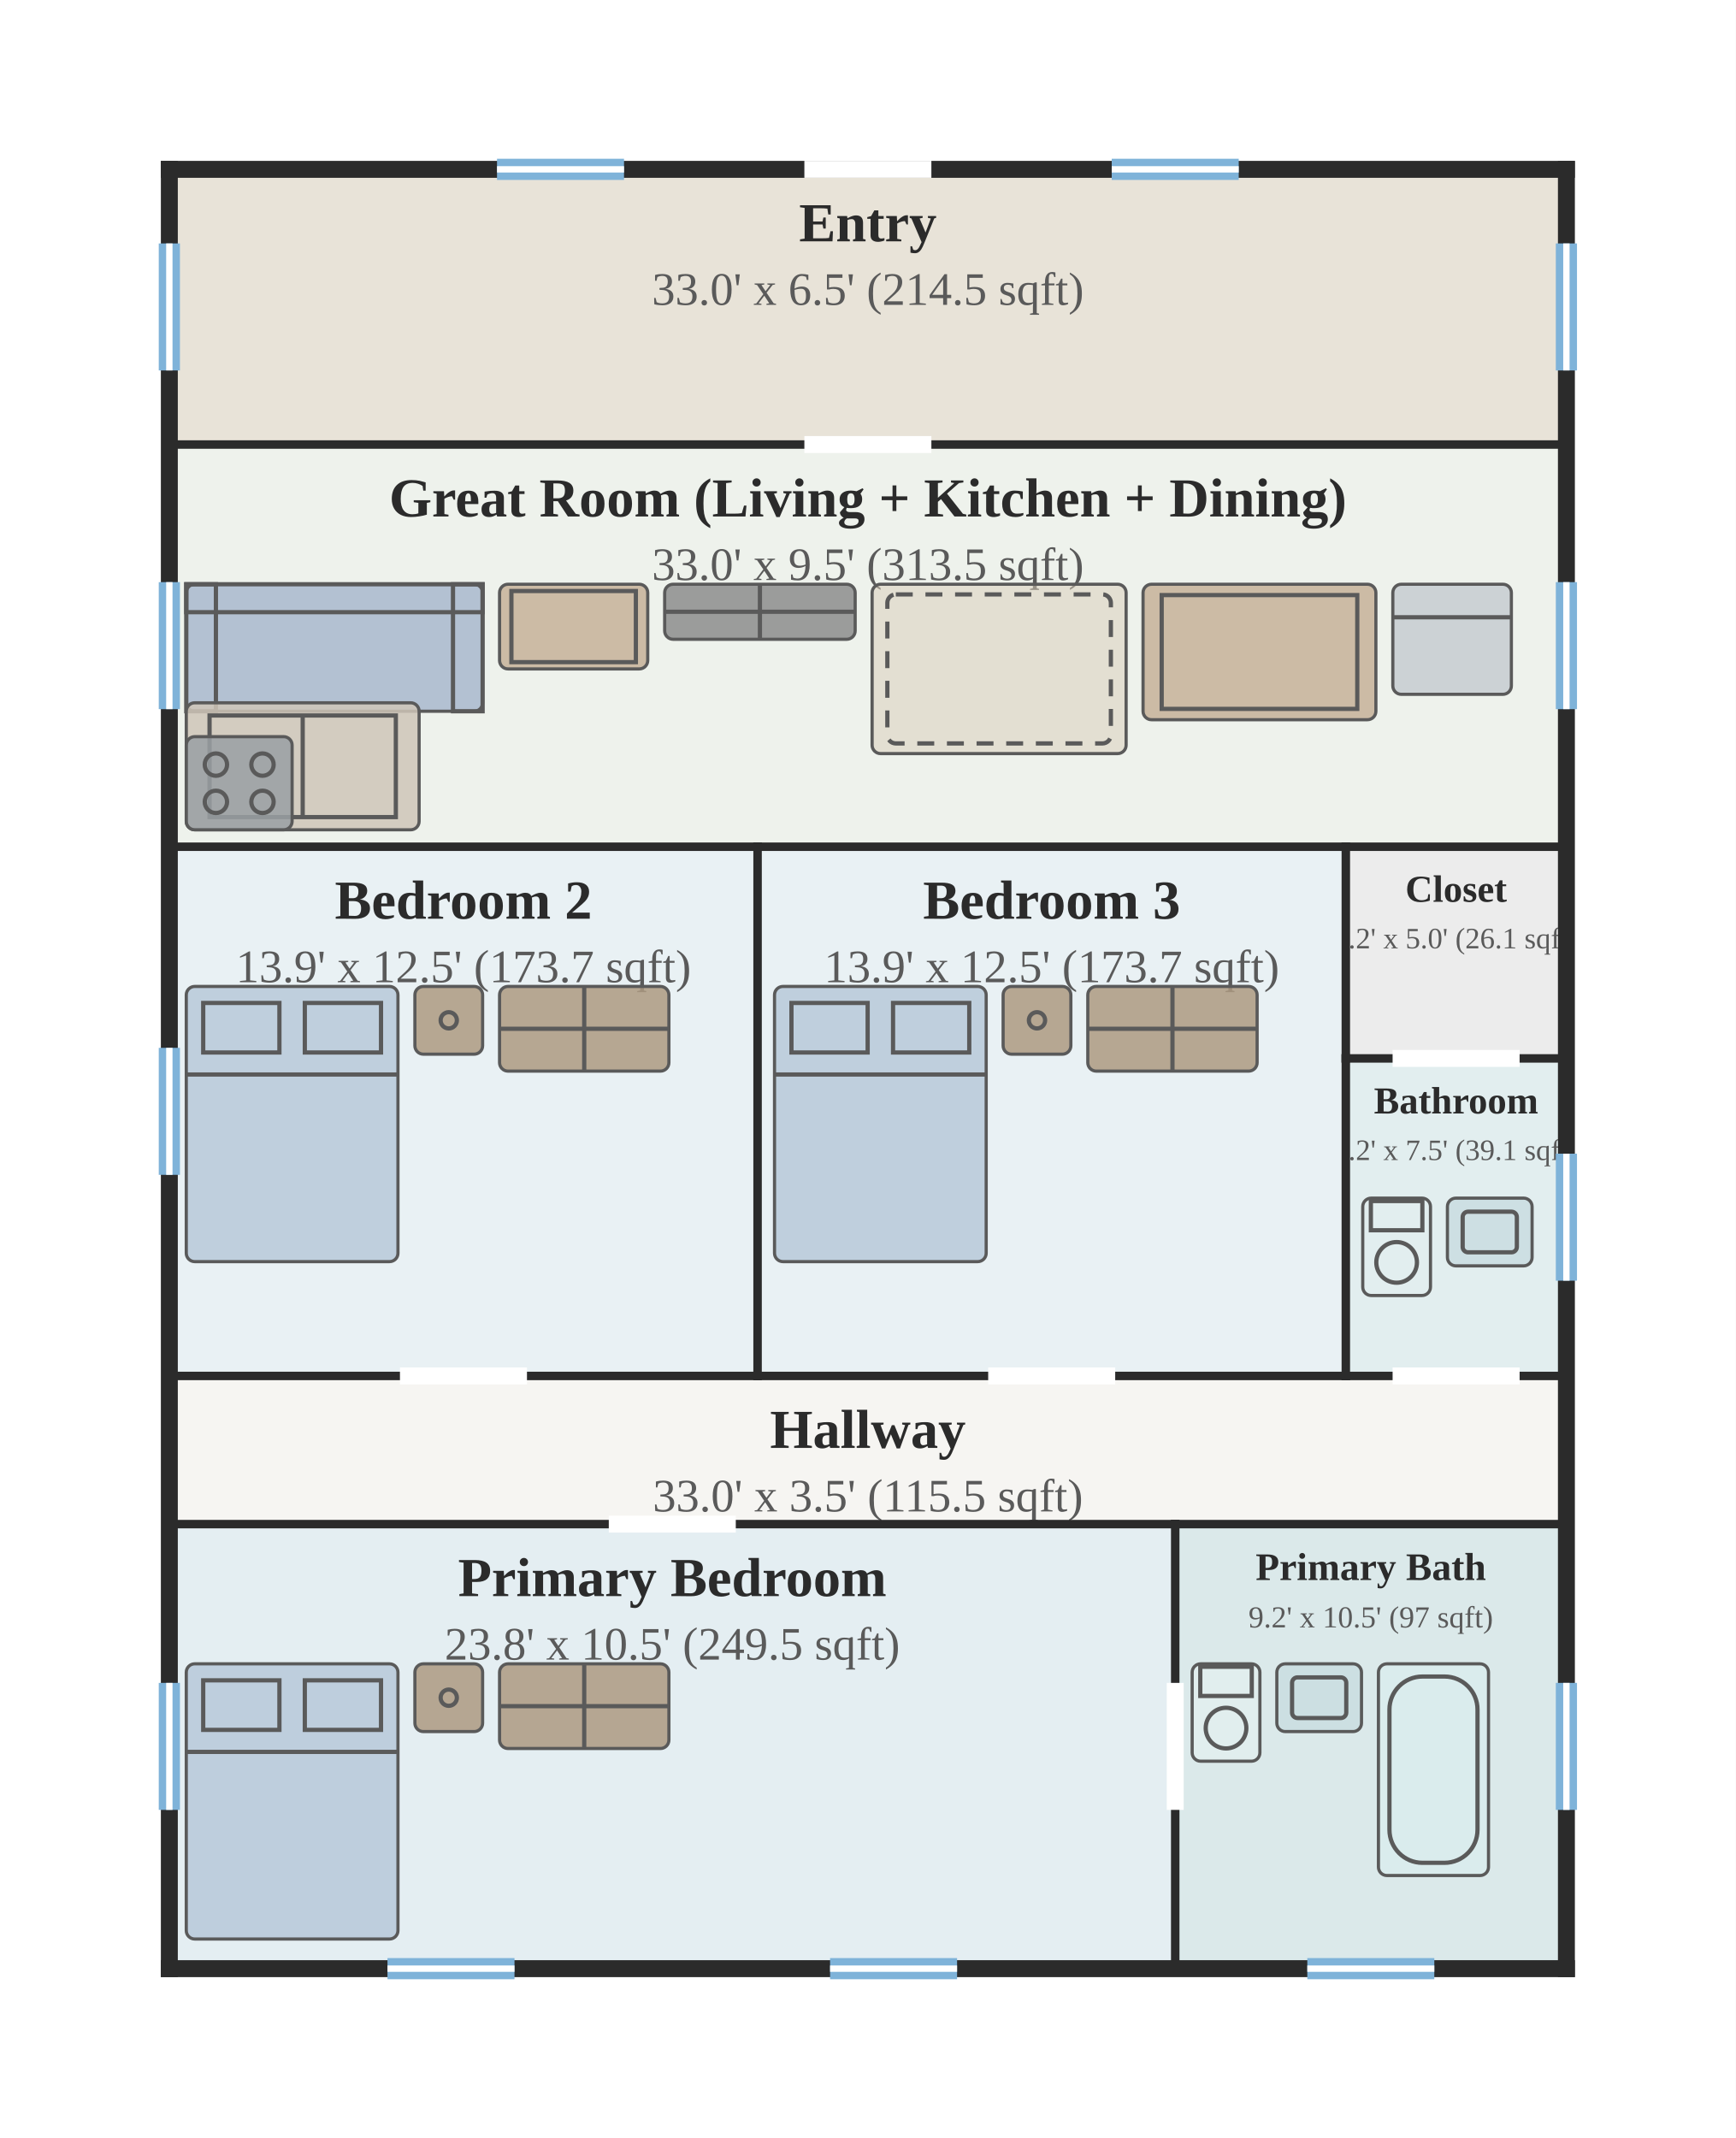
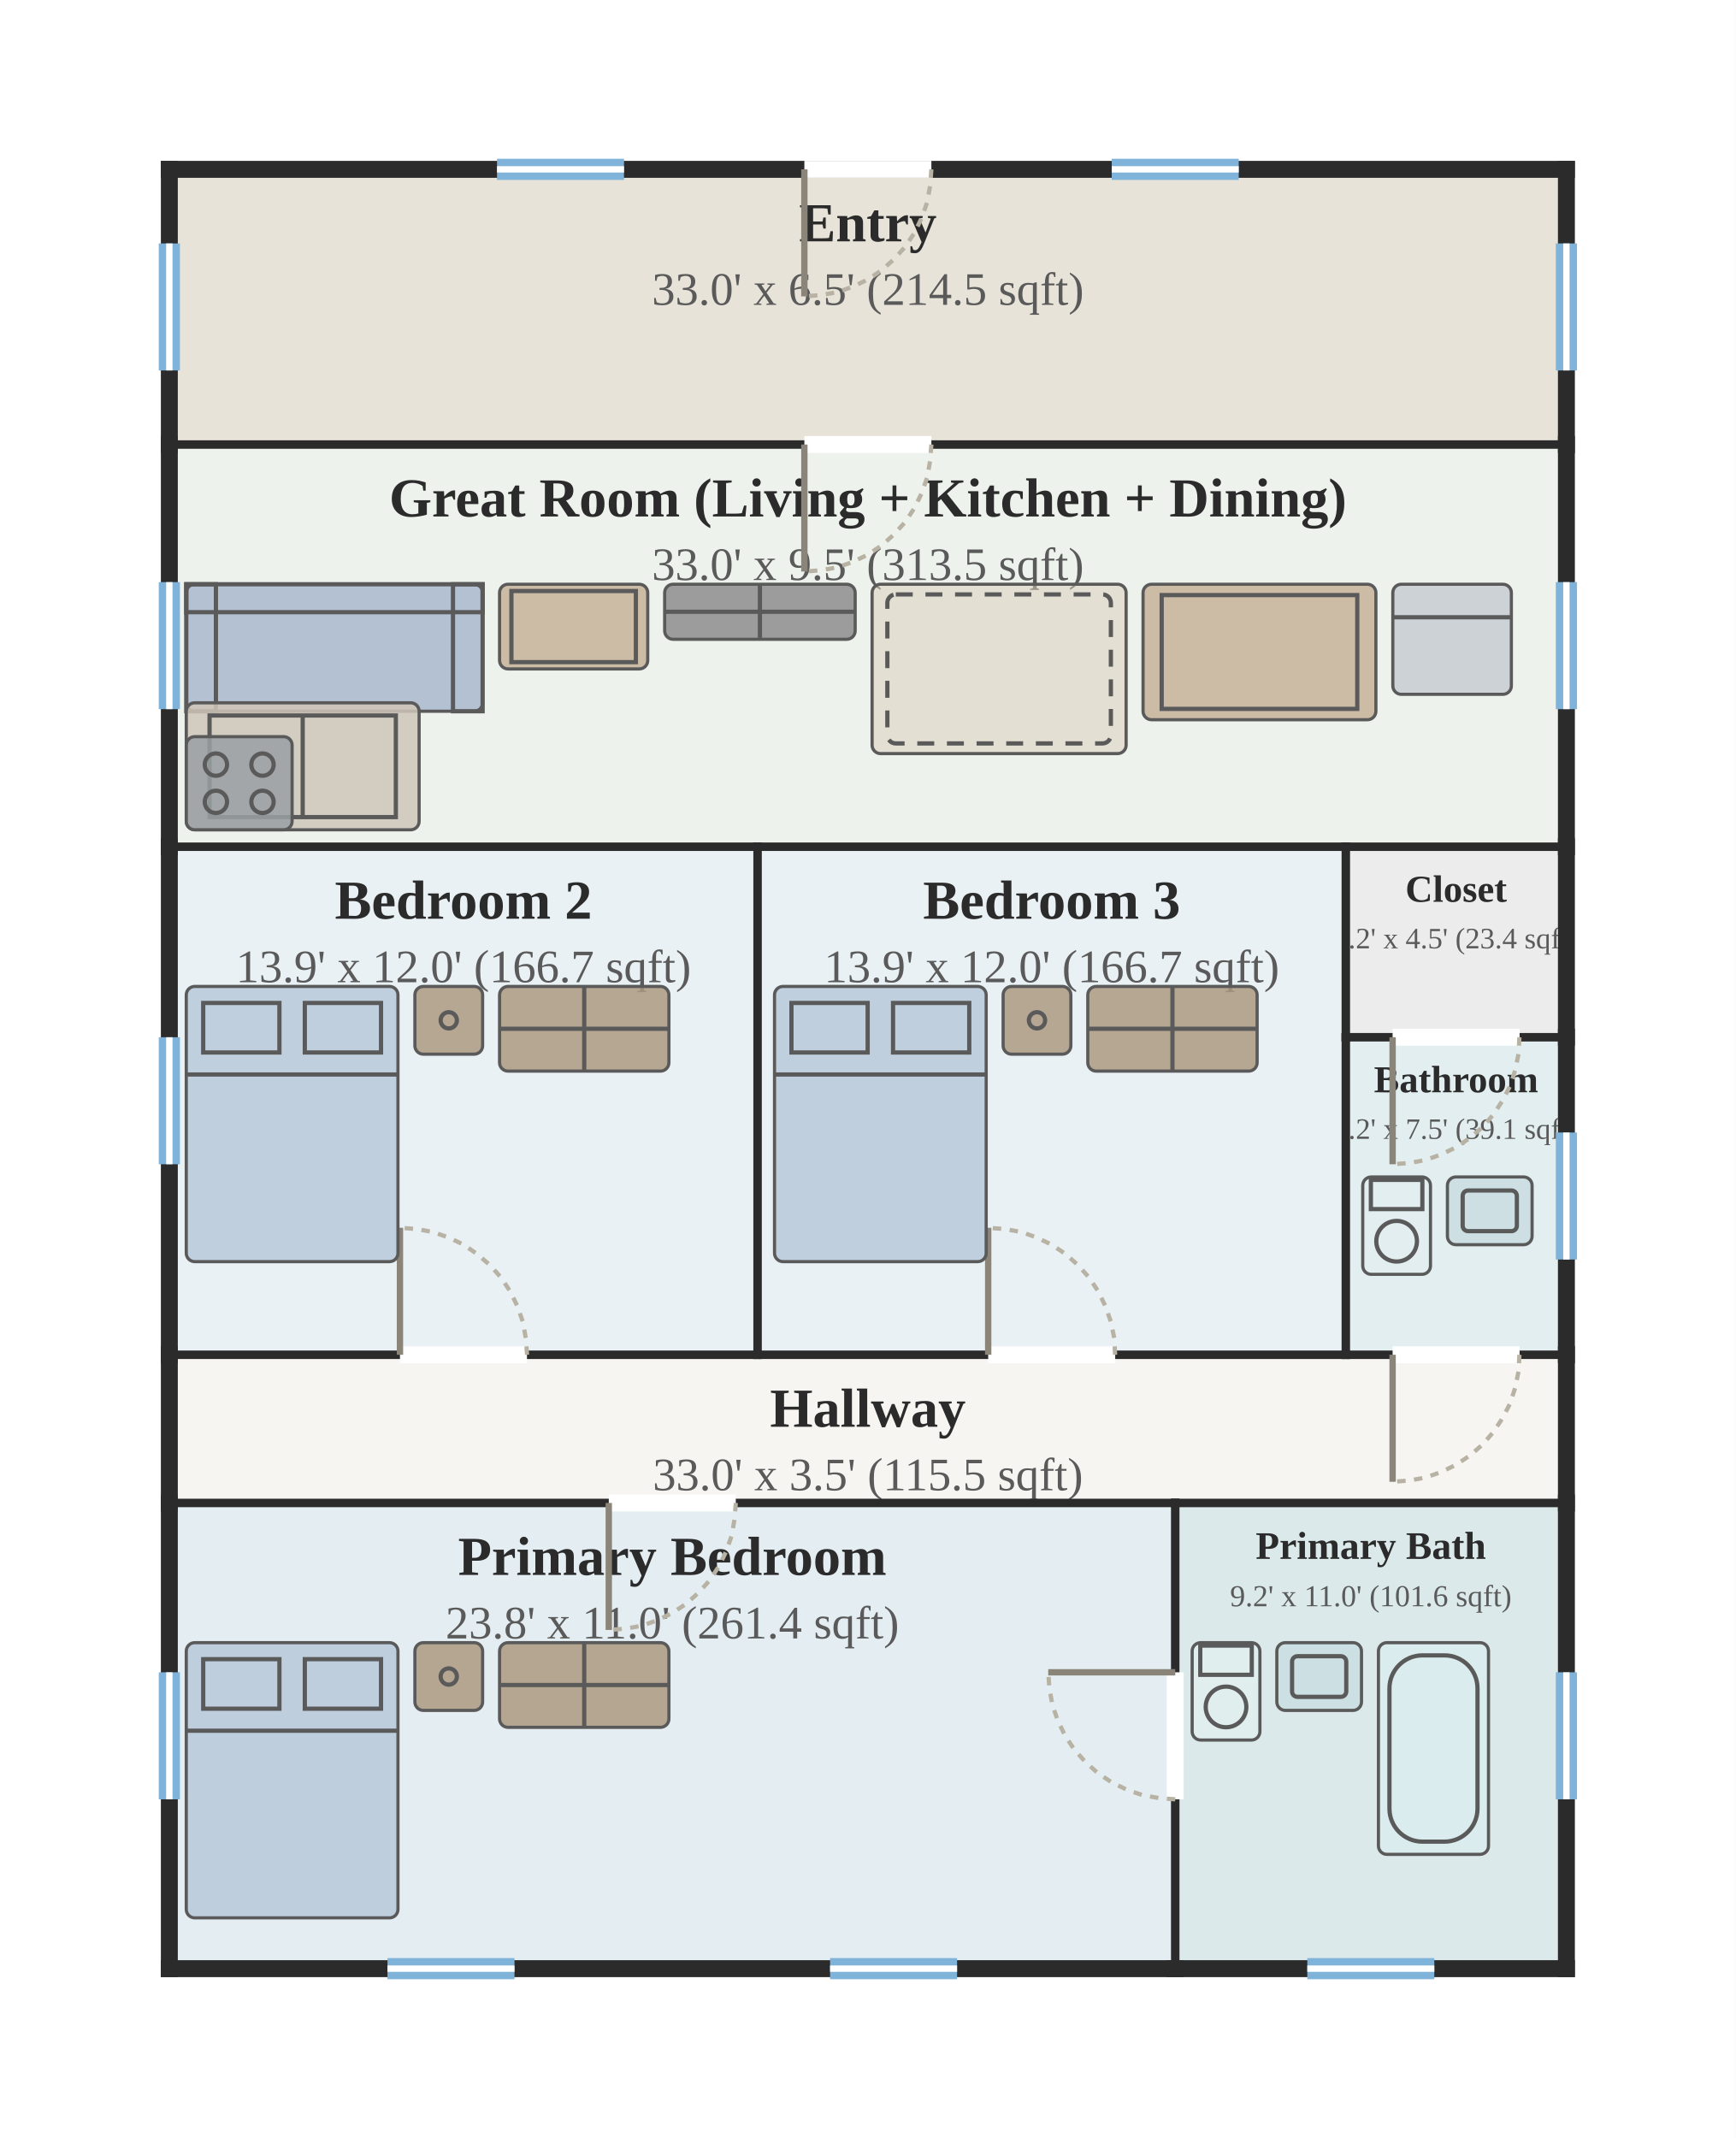
<svg xmlns="http://www.w3.org/2000/svg" viewBox="0 0 410 505" width="410" height="505">
  <rect width="410" height="505" fill="#ffffff" />
  <g transform="translate(40, 40)">
    <rect x="0" y="0" width="330" height="65" fill="#e8e3d8" stroke="#c9c9c9" stroke-width="1" />
    <clipPath id="clip_entry">
      <rect x="0" y="0" width="330" height="65" />
    </clipPath>
    <g clip-path="url(#clip_entry)">
      <text x="165" y="17" text-anchor="middle" font-size="13" font-weight="600" fill="#2b2b2b">Entry</text>
      <text x="165" y="32" text-anchor="middle" font-size="11" fill="#5a5a5a">33.0' x 6.5' (214.5 sqft)</text>
    </g>
    <rect x="0" y="65" width="330" height="95" fill="#eef2ec" stroke="#c9c9c9" stroke-width="1" />
    <clipPath id="clip_great_room">
      <rect x="0" y="65" width="330" height="95" />
    </clipPath>
    <g clip-path="url(#clip_great_room)">
      <text x="165" y="82" text-anchor="middle" font-size="13" font-weight="600" fill="#2b2b2b">Great Room (Living + Kitchen + Dining)</text>
      <text x="165" y="97" text-anchor="middle" font-size="11" fill="#5a5a5a">33.0' x 9.5' (313.5 sqft)</text>
    </g>
-     <rect x="0" y="320" width="237.6" height="105" fill="#e4eef2" stroke="#c9c9c9" stroke-width="1" />
+     <rect x="0" y="315" width="237.6" height="110" fill="#e4eef2" stroke="#c9c9c9" stroke-width="1" />
    <clipPath id="clip_bedroom_1">
-       <rect x="0" y="320" width="237.6" height="105" />
+       <rect x="0" y="315" width="237.6" height="110" />
    </clipPath>
    <g clip-path="url(#clip_bedroom_1)">
-       <text x="118.8" y="337" text-anchor="middle" font-size="13" font-weight="600" fill="#2b2b2b">Primary Bedroom</text>
-       <text x="118.8" y="352" text-anchor="middle" font-size="11" fill="#5a5a5a">23.8' x 10.5' (249.5 sqft)</text>
-     </g>
-     <rect x="0" y="160" width="138.947" height="125" fill="#e9f1f4" stroke="#c9c9c9" stroke-width="1" />
+       <text x="118.8" y="332" text-anchor="middle" font-size="13" font-weight="600" fill="#2b2b2b">Primary Bedroom</text>
+       <text x="118.8" y="347" text-anchor="middle" font-size="11" fill="#5a5a5a">23.8' x 11.0' (261.4 sqft)</text>
+     </g>
+     <rect x="0" y="160" width="138.947" height="120" fill="#e9f1f4" stroke="#c9c9c9" stroke-width="1" />
    <clipPath id="clip_bedroom_2">
-       <rect x="0" y="160" width="138.947" height="125" />
+       <rect x="0" y="160" width="138.947" height="120" />
    </clipPath>
    <g clip-path="url(#clip_bedroom_2)">
      <text x="69.474" y="177" text-anchor="middle" font-size="13" font-weight="600" fill="#2b2b2b">Bedroom 2</text>
-       <text x="69.474" y="192" text-anchor="middle" font-size="11" fill="#5a5a5a">13.9' x 12.5' (173.7 sqft)</text>
-     </g>
-     <rect x="138.947" y="160" width="138.947" height="125" fill="#e9f1f4" stroke="#c9c9c9" stroke-width="1" />
+       <text x="69.474" y="192" text-anchor="middle" font-size="11" fill="#5a5a5a">13.9' x 12.0' (166.7 sqft)</text>
+     </g>
+     <rect x="138.947" y="160" width="138.947" height="120" fill="#e9f1f4" stroke="#c9c9c9" stroke-width="1" />
    <clipPath id="clip_bedroom_3">
-       <rect x="138.947" y="160" width="138.947" height="125" />
+       <rect x="138.947" y="160" width="138.947" height="120" />
    </clipPath>
    <g clip-path="url(#clip_bedroom_3)">
      <text x="208.421" y="177" text-anchor="middle" font-size="13" font-weight="600" fill="#2b2b2b">Bedroom 3</text>
-       <text x="208.421" y="192" text-anchor="middle" font-size="11" fill="#5a5a5a">13.9' x 12.5' (173.7 sqft)</text>
-     </g>
-     <rect x="237.6" y="320" width="92.4" height="105" fill="#dbe9ea" stroke="#c9c9c9" stroke-width="1" />
+       <text x="208.421" y="192" text-anchor="middle" font-size="11" fill="#5a5a5a">13.9' x 12.0' (166.7 sqft)</text>
+     </g>
+     <rect x="237.6" y="315" width="92.4" height="110" fill="#dbe9ea" stroke="#c9c9c9" stroke-width="1" />
    <clipPath id="clip_bath_primary">
-       <rect x="237.6" y="320" width="92.4" height="105" />
+       <rect x="237.6" y="315" width="92.4" height="110" />
    </clipPath>
    <g clip-path="url(#clip_bath_primary)">
-       <text x="283.8" y="333.2" text-anchor="middle" font-size="9.2" font-weight="600" fill="#2b2b2b">Primary Bath</text>
-       <text x="283.8" y="344.4" text-anchor="middle" font-size="7.2" fill="#5a5a5a">9.2' x 10.5' (97 sqft)</text>
-     </g>
-     <rect x="277.895" y="210" width="52.105" height="75" fill="#e2eeef" stroke="#c9c9c9" stroke-width="1" />
+       <text x="283.8" y="328.2" text-anchor="middle" font-size="9.2" font-weight="600" fill="#2b2b2b">Primary Bath</text>
+       <text x="283.8" y="339.4" text-anchor="middle" font-size="7.2" fill="#5a5a5a">9.2' x 11.0' (101.6 sqft)</text>
+     </g>
+     <rect x="277.895" y="205" width="52.105" height="75" fill="#e2eeef" stroke="#c9c9c9" stroke-width="1" />
    <clipPath id="clip_bath_shared_1">
-       <rect x="277.895" y="210" width="52.105" height="75" />
+       <rect x="277.895" y="205" width="52.105" height="75" />
    </clipPath>
    <g clip-path="url(#clip_bath_shared_1)">
-       <text x="303.947" y="223" text-anchor="middle" font-size="9" font-weight="600" fill="#2b2b2b">Bathroom</text>
-       <text x="303.947" y="234" text-anchor="middle" font-size="7" fill="#5a5a5a">5.2' x 7.5' (39.1 sqft)</text>
-     </g>
-     <rect x="277.895" y="160" width="52.105" height="50" fill="#ececec" stroke="#c9c9c9" stroke-width="1" />
+       <text x="303.947" y="218" text-anchor="middle" font-size="9" font-weight="600" fill="#2b2b2b">Bathroom</text>
+       <text x="303.947" y="229" text-anchor="middle" font-size="7" fill="#5a5a5a">5.2' x 7.5' (39.1 sqft)</text>
+     </g>
+     <rect x="277.895" y="160" width="52.105" height="45" fill="#ececec" stroke="#c9c9c9" stroke-width="1" />
    <clipPath id="clip_bath_shared_1_closet">
-       <rect x="277.895" y="160" width="52.105" height="50" />
+       <rect x="277.895" y="160" width="52.105" height="45" />
    </clipPath>
    <g clip-path="url(#clip_bath_shared_1_closet)">
      <text x="303.947" y="173" text-anchor="middle" font-size="9" font-weight="600" fill="#2b2b2b">Closet</text>
-       <text x="303.947" y="184" text-anchor="middle" font-size="7" fill="#5a5a5a">5.2' x 5.0' (26.1 sqft)</text>
-     </g>
-     <rect x="0" y="285" width="330" height="35" fill="#f6f5f2" stroke="#c9c9c9" stroke-width="1" />
+       <text x="303.947" y="184" text-anchor="middle" font-size="7" fill="#5a5a5a">5.2' x 4.5' (23.4 sqft)</text>
+     </g>
+     <rect x="0" y="280" width="330" height="35" fill="#f6f5f2" stroke="#c9c9c9" stroke-width="1" />
    <clipPath id="clip_hallway">
-       <rect x="0" y="285" width="330" height="35" />
+       <rect x="0" y="280" width="330" height="35" />
    </clipPath>
    <g clip-path="url(#clip_hallway)">
-       <text x="165" y="302" text-anchor="middle" font-size="13" font-weight="600" fill="#2b2b2b">Hallway</text>
-       <text x="165" y="317" text-anchor="middle" font-size="11" fill="#5a5a5a">33.0' x 3.5' (115.5 sqft)</text>
-     </g>
+       <text x="165" y="297" text-anchor="middle" font-size="13" font-weight="600" fill="#2b2b2b">Hallway</text>
+       <text x="165" y="312" text-anchor="middle" font-size="11" fill="#5a5a5a">33.0' x 3.5' (115.5 sqft)</text>
+     </g>
+     <line x1="330" y1="0" x2="330" y2="65" stroke="#2b2b2b" stroke-width="4" stroke-linecap="square" />
+     <line x1="0" y1="0" x2="0" y2="65" stroke="#2b2b2b" stroke-width="4" stroke-linecap="square" />
    <line x1="0" y1="0" x2="330" y2="0" stroke="#2b2b2b" stroke-width="4" stroke-linecap="square" />
-     <line x1="0" y1="425" x2="330" y2="425" stroke="#2b2b2b" stroke-width="4" stroke-linecap="square" />
-     <line x1="0" y1="0" x2="0" y2="425" stroke="#2b2b2b" stroke-width="4" stroke-linecap="square" />
-     <line x1="330" y1="0" x2="330" y2="425" stroke="#2b2b2b" stroke-width="4" stroke-linecap="square" />
+     <line x1="330" y1="65" x2="330" y2="160" stroke="#2b2b2b" stroke-width="4" stroke-linecap="square" />
+     <line x1="0" y1="65" x2="0" y2="160" stroke="#2b2b2b" stroke-width="4" stroke-linecap="square" />
+     <line x1="0" y1="315" x2="0" y2="425" stroke="#2b2b2b" stroke-width="4" stroke-linecap="square" />
+     <line x1="0" y1="425" x2="237.6" y2="425" stroke="#2b2b2b" stroke-width="4" stroke-linecap="square" />
+     <line x1="0" y1="160" x2="0" y2="280" stroke="#2b2b2b" stroke-width="4" stroke-linecap="square" />
+     <line x1="330" y1="315" x2="330" y2="425" stroke="#2b2b2b" stroke-width="4" stroke-linecap="square" />
+     <line x1="237.6" y1="425" x2="330" y2="425" stroke="#2b2b2b" stroke-width="4" stroke-linecap="square" />
+     <line x1="330" y1="205" x2="330" y2="280" stroke="#2b2b2b" stroke-width="4" stroke-linecap="square" />
+     <line x1="330" y1="160" x2="330" y2="205" stroke="#2b2b2b" stroke-width="4" stroke-linecap="square" />
+     <line x1="330" y1="280" x2="330" y2="315" stroke="#2b2b2b" stroke-width="4" stroke-linecap="square" />
+     <line x1="0" y1="280" x2="0" y2="315" stroke="#2b2b2b" stroke-width="4" stroke-linecap="square" />
    <line x1="0" y1="65" x2="330" y2="65" stroke="#2b2b2b" stroke-width="2" stroke-linecap="square" />
    <line x1="0" y1="160" x2="138.947" y2="160" stroke="#2b2b2b" stroke-width="2" stroke-linecap="square" />
    <line x1="138.947" y1="160" x2="277.895" y2="160" stroke="#2b2b2b" stroke-width="2" stroke-linecap="square" />
    <line x1="277.895" y1="160" x2="330" y2="160" stroke="#2b2b2b" stroke-width="2" stroke-linecap="square" />
-     <line x1="237.6" y1="320" x2="237.6" y2="425" stroke="#2b2b2b" stroke-width="2" stroke-linecap="square" />
-     <line x1="0" y1="320" x2="237.6" y2="320" stroke="#2b2b2b" stroke-width="2" stroke-linecap="square" />
-     <line x1="138.947" y1="160" x2="138.947" y2="285" stroke="#2b2b2b" stroke-width="2" stroke-linecap="square" />
-     <line x1="0" y1="285" x2="138.947" y2="285" stroke="#2b2b2b" stroke-width="2" stroke-linecap="square" />
-     <line x1="277.895" y1="210" x2="277.895" y2="285" stroke="#2b2b2b" stroke-width="2" stroke-linecap="square" />
-     <line x1="277.895" y1="160" x2="277.895" y2="210" stroke="#2b2b2b" stroke-width="2" stroke-linecap="square" />
-     <line x1="138.947" y1="285" x2="277.895" y2="285" stroke="#2b2b2b" stroke-width="2" stroke-linecap="square" />
-     <line x1="237.6" y1="320" x2="330" y2="320" stroke="#2b2b2b" stroke-width="2" stroke-linecap="square" />
-     <line x1="277.895" y1="210" x2="330" y2="210" stroke="#2b2b2b" stroke-width="2" stroke-linecap="square" />
-     <line x1="277.895" y1="285" x2="330" y2="285" stroke="#2b2b2b" stroke-width="2" stroke-linecap="square" />
+     <line x1="237.6" y1="315" x2="237.6" y2="425" stroke="#2b2b2b" stroke-width="2" stroke-linecap="square" />
+     <line x1="0" y1="315" x2="237.6" y2="315" stroke="#2b2b2b" stroke-width="2" stroke-linecap="square" />
+     <line x1="138.947" y1="160" x2="138.947" y2="280" stroke="#2b2b2b" stroke-width="2" stroke-linecap="square" />
+     <line x1="0" y1="280" x2="138.947" y2="280" stroke="#2b2b2b" stroke-width="2" stroke-linecap="square" />
+     <line x1="277.895" y1="205" x2="277.895" y2="280" stroke="#2b2b2b" stroke-width="2" stroke-linecap="square" />
+     <line x1="277.895" y1="160" x2="277.895" y2="205" stroke="#2b2b2b" stroke-width="2" stroke-linecap="square" />
+     <line x1="138.947" y1="280" x2="277.895" y2="280" stroke="#2b2b2b" stroke-width="2" stroke-linecap="square" />
+     <line x1="237.6" y1="315" x2="330" y2="315" stroke="#2b2b2b" stroke-width="2" stroke-linecap="square" />
+     <line x1="277.895" y1="205" x2="330" y2="205" stroke="#2b2b2b" stroke-width="2" stroke-linecap="square" />
+     <line x1="277.895" y1="280" x2="330" y2="280" stroke="#2b2b2b" stroke-width="2" stroke-linecap="square" />
    <line x1="77.4" y1="0" x2="107.4" y2="0" stroke="#7fb3d9" stroke-width="5" />
    <line x1="77.4" y1="0" x2="107.4" y2="0" stroke="#ffffff" stroke-width="1.5" />
    <line x1="222.6" y1="0" x2="252.6" y2="0" stroke="#7fb3d9" stroke-width="5" />
    <line x1="222.6" y1="0" x2="252.6" y2="0" stroke="#ffffff" stroke-width="1.5" />
    <line x1="0" y1="17.5" x2="0" y2="47.5" stroke="#7fb3d9" stroke-width="5" />
    <line x1="0" y1="17.5" x2="0" y2="47.5" stroke="#ffffff" stroke-width="1.5" />
    <line x1="330" y1="17.5" x2="330" y2="47.5" stroke="#7fb3d9" stroke-width="5" />
    <line x1="330" y1="17.5" x2="330" y2="47.5" stroke="#ffffff" stroke-width="1.5" />
    <line x1="0" y1="97.5" x2="0" y2="127.5" stroke="#7fb3d9" stroke-width="5" />
    <line x1="0" y1="97.5" x2="0" y2="127.5" stroke="#ffffff" stroke-width="1.5" />
    <line x1="330" y1="97.5" x2="330" y2="127.5" stroke="#7fb3d9" stroke-width="5" />
    <line x1="330" y1="97.5" x2="330" y2="127.5" stroke="#ffffff" stroke-width="1.5" />
    <line x1="51.528" y1="425" x2="81.528" y2="425" stroke="#7fb3d9" stroke-width="5" />
    <line x1="51.528" y1="425" x2="81.528" y2="425" stroke="#ffffff" stroke-width="1.5" />
    <line x1="156.072" y1="425" x2="186.072" y2="425" stroke="#7fb3d9" stroke-width="5" />
    <line x1="156.072" y1="425" x2="186.072" y2="425" stroke="#ffffff" stroke-width="1.5" />
-     <line x1="0" y1="357.5" x2="0" y2="387.5" stroke="#7fb3d9" stroke-width="5" />
-     <line x1="0" y1="357.5" x2="0" y2="387.5" stroke="#ffffff" stroke-width="1.5" />
-     <line x1="0" y1="207.5" x2="0" y2="237.5" stroke="#7fb3d9" stroke-width="5" />
-     <line x1="0" y1="207.5" x2="0" y2="237.5" stroke="#ffffff" stroke-width="1.5" />
+     <line x1="0" y1="355" x2="0" y2="385" stroke="#7fb3d9" stroke-width="5" />
+     <line x1="0" y1="355" x2="0" y2="385" stroke="#ffffff" stroke-width="1.5" />
+     <line x1="0" y1="205" x2="0" y2="235" stroke="#7fb3d9" stroke-width="5" />
+     <line x1="0" y1="205" x2="0" y2="235" stroke="#ffffff" stroke-width="1.5" />
    <line x1="268.8" y1="425" x2="298.8" y2="425" stroke="#7fb3d9" stroke-width="5" />
    <line x1="268.8" y1="425" x2="298.8" y2="425" stroke="#ffffff" stroke-width="1.5" />
-     <line x1="330" y1="357.5" x2="330" y2="387.5" stroke="#7fb3d9" stroke-width="5" />
-     <line x1="330" y1="357.5" x2="330" y2="387.5" stroke="#ffffff" stroke-width="1.5" />
-     <line x1="330" y1="232.5" x2="330" y2="262.5" stroke="#7fb3d9" stroke-width="5" />
-     <line x1="330" y1="232.5" x2="330" y2="262.5" stroke="#ffffff" stroke-width="1.5" />
+     <line x1="330" y1="355" x2="330" y2="385" stroke="#7fb3d9" stroke-width="5" />
+     <line x1="330" y1="355" x2="330" y2="385" stroke="#ffffff" stroke-width="1.5" />
+     <line x1="330" y1="227.5" x2="330" y2="257.5" stroke="#7fb3d9" stroke-width="5" />
+     <line x1="330" y1="227.5" x2="330" y2="257.5" stroke="#ffffff" stroke-width="1.5" />
    <line x1="150" y1="65" x2="180" y2="65" stroke="#ffffff" stroke-width="4" />
-     <line x1="54.474" y1="285" x2="84.474" y2="285" stroke="#ffffff" stroke-width="4" />
-     <line x1="193.421" y1="285" x2="223.421" y2="285" stroke="#ffffff" stroke-width="4" />
-     <line x1="288.947" y1="285" x2="318.947" y2="285" stroke="#ffffff" stroke-width="4" />
-     <line x1="103.8" y1="320" x2="133.8" y2="320" stroke="#ffffff" stroke-width="4" />
-     <line x1="237.6" y1="357.5" x2="237.6" y2="387.5" stroke="#ffffff" stroke-width="4" />
-     <line x1="288.947" y1="210" x2="318.947" y2="210" stroke="#ffffff" stroke-width="4" />
+     <polyline points="180.0,65.0 179.7,68.9 179.0,72.8 177.7,76.5 176.0,80.0 173.8,83.3 171.2,86.2 168.3,88.8 165.0,91.0 161.5,92.7 157.8,94.0 153.9,94.7 150.0,95.0" fill="none" stroke="#b7b2a3" stroke-width="1" stroke-dasharray="2 2" />
+     <line x1="150" y1="65" x2="150" y2="95" stroke="#8a8578" stroke-width="1.5" />
+     <line x1="54.474" y1="280" x2="84.474" y2="280" stroke="#ffffff" stroke-width="4" />
+     <polyline points="84.5,280.0 84.2,276.1 83.5,272.2 82.2,268.5 80.5,265.0 78.3,261.7 75.7,258.8 72.7,256.2 69.5,254.0 66.0,252.3 62.2,251.0 58.4,250.3 54.5,250.0" fill="none" stroke="#b7b2a3" stroke-width="1" stroke-dasharray="2 2" />
+     <line x1="54.474" y1="280" x2="54.474" y2="250" stroke="#8a8578" stroke-width="1.5" />
+     <line x1="193.421" y1="280" x2="223.421" y2="280" stroke="#ffffff" stroke-width="4" />
+     <polyline points="223.4,280.0 223.2,276.1 222.4,272.2 221.1,268.5 219.4,265.0 217.2,261.7 214.6,258.8 211.7,256.2 208.4,254.0 204.9,252.3 201.2,251.0 197.3,250.3 193.4,250.0" fill="none" stroke="#b7b2a3" stroke-width="1" stroke-dasharray="2 2" />
+     <line x1="193.421" y1="280" x2="193.421" y2="250" stroke="#8a8578" stroke-width="1.5" />
+     <line x1="288.947" y1="280" x2="318.947" y2="280" stroke="#ffffff" stroke-width="4" />
+     <polyline points="318.9,280.0 318.7,283.9 317.9,287.8 316.7,291.5 314.9,295.0 312.7,298.3 310.2,301.2 307.2,303.8 303.9,306.0 300.4,307.7 296.7,309.0 292.9,309.7 288.9,310.0" fill="none" stroke="#b7b2a3" stroke-width="1" stroke-dasharray="2 2" />
+     <line x1="288.947" y1="280" x2="288.947" y2="310" stroke="#8a8578" stroke-width="1.5" />
+     <line x1="103.8" y1="315" x2="133.8" y2="315" stroke="#ffffff" stroke-width="4" />
+     <polyline points="133.8,315.0 133.5,318.9 132.8,322.8 131.5,326.5 129.8,330.0 127.6,333.3 125.0,336.2 122.1,338.8 118.8,341.0 115.3,342.7 111.6,344.0 107.7,344.7 103.8,345.0" fill="none" stroke="#b7b2a3" stroke-width="1" stroke-dasharray="2 2" />
+     <line x1="103.8" y1="315" x2="103.8" y2="345" stroke="#8a8578" stroke-width="1.5" />
+     <line x1="237.6" y1="355" x2="237.6" y2="385" stroke="#ffffff" stroke-width="4" />
+     <polyline points="237.6,385.0 233.7,384.7 229.8,384.0 226.1,382.7 222.6,381.0 219.3,378.8 216.4,376.2 213.8,373.3 211.6,370.0 209.9,366.5 208.6,362.8 207.9,358.9 207.6,355.0" fill="none" stroke="#b7b2a3" stroke-width="1" stroke-dasharray="2 2" />
+     <line x1="237.6" y1="355" x2="207.6" y2="355" stroke="#8a8578" stroke-width="1.5" />
+     <line x1="288.947" y1="205" x2="318.947" y2="205" stroke="#ffffff" stroke-width="4" />
+     <polyline points="318.9,205.0 318.7,208.9 317.9,212.8 316.7,216.5 314.9,220.0 312.7,223.3 310.2,226.2 307.2,228.8 303.9,231.0 300.4,232.7 296.7,234.0 292.9,234.7 288.9,235.0" fill="none" stroke="#b7b2a3" stroke-width="1" stroke-dasharray="2 2" />
+     <line x1="288.947" y1="205" x2="288.947" y2="235" stroke="#8a8578" stroke-width="1.5" />
    <line x1="150" y1="0" x2="180" y2="0" stroke="#ffffff" stroke-width="4" />
+     <polyline points="180.0,0.0 179.7,3.9 179.0,7.8 177.7,11.5 176.0,15.0 173.8,18.3 171.2,21.2 168.3,23.8 165.0,26.0 161.5,27.7 157.8,29.0 153.9,29.7 150.0,30.0" fill="none" stroke="#b7b2a3" stroke-width="1" stroke-dasharray="2 2" />
+     <line x1="150" y1="0" x2="150" y2="30" stroke="#8a8578" stroke-width="1.5" />
    <g transform="translate(4, 98) rotate(0, 35, 15)">
      <rect x="0" y="0" width="70" height="30" fill="#a9b9ce" fill-opacity="0.85" stroke="#5a5a5a" stroke-width="0.75" rx="2" />
      <rect x="0" y="0" width="70" height="6.6" fill="none" stroke="#5a5a5a" stroke-width="1" rx="0" />
      <rect x="0" y="0" width="7" height="30" fill="none" stroke="#5a5a5a" stroke-width="1" rx="0" />
      <rect x="63" y="0" width="7" height="30" fill="none" stroke="#5a5a5a" stroke-width="1" rx="0" />
    </g>
    <g transform="translate(78, 98) rotate(0, 17.5, 10)">
      <rect x="0" y="0" width="35" height="20" fill="#c7b299" fill-opacity="0.85" stroke="#5a5a5a" stroke-width="0.75" rx="2" />
      <rect x="2.8" y="1.6" width="29.4" height="16.8" fill="none" stroke="#5a5a5a" stroke-width="1" rx="0" />
    </g>
    <g transform="translate(117, 98) rotate(0, 22.5, 6.5)">
      <rect x="0" y="0" width="45" height="13" fill="#8d8d8d" fill-opacity="0.85" stroke="#5a5a5a" stroke-width="0.75" rx="2" />
      <line x1="22.5" y1="0" x2="22.5" y2="13" stroke="#5a5a5a" stroke-width="1" />
      <line x1="0" y1="6.5" x2="45" y2="6.5" stroke="#5a5a5a" stroke-width="1" />
    </g>
    <g transform="translate(166, 98) rotate(0, 30, 20)">
      <rect x="0" y="0" width="60" height="40" fill="#d8cdb8" fill-opacity="0.5" stroke="#5a5a5a" stroke-width="0.75" rx="2" />
      <rect x="3.6" y="2.4" width="52.8" height="35.2" fill="none" stroke="#5a5a5a" stroke-width="1" rx="2" stroke-dasharray="4 3" />
    </g>
    <g transform="translate(230, 98) rotate(0, 27.5, 16)">
      <rect x="0" y="0" width="55" height="32" fill="#c7b299" fill-opacity="0.85" stroke="#5a5a5a" stroke-width="0.75" rx="2" />
      <rect x="4.4" y="2.56" width="46.2" height="26.88" fill="none" stroke="#5a5a5a" stroke-width="1" rx="0" />
    </g>
    <g transform="translate(4, 126) rotate(0, 27.5, 15)">
      <rect x="0" y="0" width="55" height="30" fill="#cfc6b8" fill-opacity="0.85" stroke="#5a5a5a" stroke-width="0.75" rx="2" />
      <line x1="27.5" y1="3" x2="27.5" y2="27" stroke="#5a5a5a" stroke-width="1" />
      <rect x="5.5" y="3" width="44" height="24" fill="none" stroke="#5a5a5a" stroke-width="1" rx="0" />
    </g>
    <g transform="translate(289, 98) rotate(0, 14, 13)">
      <rect x="0" y="0" width="28" height="26" fill="#c7cdd1" fill-opacity="0.85" stroke="#5a5a5a" stroke-width="0.75" rx="2" />
      <line x1="0" y1="7.8" x2="28" y2="7.8" stroke="#5a5a5a" stroke-width="1" />
    </g>
    <g transform="translate(4, 134) rotate(0, 12.5, 11)">
      <rect x="0" y="0" width="25" height="22" fill="#9aa0a4" fill-opacity="0.85" stroke="#5a5a5a" stroke-width="0.75" rx="2" />
      <circle cx="7" cy="6.6" r="2.64" fill="none" stroke="#5a5a5a" stroke-width="1" />
      <circle cx="18" cy="6.6" r="2.64" fill="none" stroke="#5a5a5a" stroke-width="1" />
      <circle cx="7" cy="15.4" r="2.64" fill="none" stroke="#5a5a5a" stroke-width="1" />
      <circle cx="18" cy="15.4" r="2.64" fill="none" stroke="#5a5a5a" stroke-width="1" />
    </g>
-     <g transform="translate(4, 353) rotate(0, 25, 32.5)">
+     <g transform="translate(4, 348) rotate(0, 25, 32.5)">
      <rect x="0" y="0" width="50" height="65" fill="#b7c9d9" fill-opacity="0.85" stroke="#5a5a5a" stroke-width="0.75" rx="2" />
      <rect x="4" y="3.9" width="18" height="11.7" fill="none" stroke="#5a5a5a" stroke-width="1" rx="0" />
      <rect x="28" y="3.9" width="18" height="11.7" fill="none" stroke="#5a5a5a" stroke-width="1" rx="0" />
      <line x1="0" y1="20.8" x2="50" y2="20.8" stroke="#5a5a5a" stroke-width="1" />
    </g>
-     <g transform="translate(58, 353) rotate(0, 8, 8)">
+     <g transform="translate(58, 348) rotate(0, 8, 8)">
      <rect x="0" y="0" width="16" height="16" fill="#ad9a82" fill-opacity="0.85" stroke="#5a5a5a" stroke-width="0.75" rx="2" />
      <circle cx="8" cy="8" r="1.92" fill="none" stroke="#5a5a5a" stroke-width="1" />
    </g>
-     <g transform="translate(78, 353) rotate(0, 20, 10)">
+     <g transform="translate(78, 348) rotate(0, 20, 10)">
      <rect x="0" y="0" width="40" height="20" fill="#ad9a82" fill-opacity="0.85" stroke="#5a5a5a" stroke-width="0.75" rx="2" />
      <line x1="20" y1="0" x2="20" y2="20" stroke="#5a5a5a" stroke-width="1" />
      <line x1="0" y1="10" x2="40" y2="10" stroke="#5a5a5a" stroke-width="1" />
    </g>
    <g transform="translate(4, 193) rotate(0, 25, 32.5)">
      <rect x="0" y="0" width="50" height="65" fill="#b7c9d9" fill-opacity="0.85" stroke="#5a5a5a" stroke-width="0.75" rx="2" />
      <rect x="4" y="3.9" width="18" height="11.7" fill="none" stroke="#5a5a5a" stroke-width="1" rx="0" />
      <rect x="28" y="3.9" width="18" height="11.7" fill="none" stroke="#5a5a5a" stroke-width="1" rx="0" />
      <line x1="0" y1="20.8" x2="50" y2="20.8" stroke="#5a5a5a" stroke-width="1" />
    </g>
    <g transform="translate(58, 193) rotate(0, 8, 8)">
      <rect x="0" y="0" width="16" height="16" fill="#ad9a82" fill-opacity="0.85" stroke="#5a5a5a" stroke-width="0.75" rx="2" />
      <circle cx="8" cy="8" r="1.92" fill="none" stroke="#5a5a5a" stroke-width="1" />
    </g>
    <g transform="translate(78, 193) rotate(0, 20, 10)">
      <rect x="0" y="0" width="40" height="20" fill="#ad9a82" fill-opacity="0.85" stroke="#5a5a5a" stroke-width="0.75" rx="2" />
      <line x1="20" y1="0" x2="20" y2="20" stroke="#5a5a5a" stroke-width="1" />
      <line x1="0" y1="10" x2="40" y2="10" stroke="#5a5a5a" stroke-width="1" />
    </g>
    <g transform="translate(142.9474, 193) rotate(0, 25, 32.5)">
      <rect x="0" y="0" width="50" height="65" fill="#b7c9d9" fill-opacity="0.85" stroke="#5a5a5a" stroke-width="0.75" rx="2" />
      <rect x="4" y="3.9" width="18" height="11.7" fill="none" stroke="#5a5a5a" stroke-width="1" rx="0" />
      <rect x="28" y="3.9" width="18" height="11.7" fill="none" stroke="#5a5a5a" stroke-width="1" rx="0" />
      <line x1="0" y1="20.8" x2="50" y2="20.8" stroke="#5a5a5a" stroke-width="1" />
    </g>
    <g transform="translate(196.9474, 193) rotate(0, 8, 8)">
      <rect x="0" y="0" width="16" height="16" fill="#ad9a82" fill-opacity="0.85" stroke="#5a5a5a" stroke-width="0.75" rx="2" />
      <circle cx="8" cy="8" r="1.92" fill="none" stroke="#5a5a5a" stroke-width="1" />
    </g>
    <g transform="translate(216.9474, 193) rotate(0, 20, 10)">
      <rect x="0" y="0" width="40" height="20" fill="#ad9a82" fill-opacity="0.85" stroke="#5a5a5a" stroke-width="0.75" rx="2" />
      <line x1="20" y1="0" x2="20" y2="20" stroke="#5a5a5a" stroke-width="1" />
      <line x1="0" y1="10" x2="40" y2="10" stroke="#5a5a5a" stroke-width="1" />
    </g>
-     <g transform="translate(241.6, 353) rotate(0, 8, 11.5)">
+     <g transform="translate(241.6, 348) rotate(0, 8, 11.5)">
      <rect x="0" y="0" width="16" height="23" fill="#e2eeef" fill-opacity="0.85" stroke="#5a5a5a" stroke-width="0.75" rx="2" />
      <rect x="1.92" y="0.69" width="12.16" height="6.9" fill="none" stroke="#5a5a5a" stroke-width="1" rx="0" />
      <circle cx="8" cy="15.18" r="4.8" fill="none" stroke="#5a5a5a" stroke-width="1" />
    </g>
-     <g transform="translate(261.6, 353) rotate(0, 10, 8)">
+     <g transform="translate(261.6, 348) rotate(0, 10, 8)">
      <rect x="0" y="0" width="20" height="16" fill="#c9dde0" fill-opacity="0.85" stroke="#5a5a5a" stroke-width="0.75" rx="2" />
      <rect x="3.6" y="3.2" width="12.8" height="9.6" fill="none" stroke="#5a5a5a" stroke-width="1" rx="1.28" />
    </g>
-     <g transform="translate(285.6, 353) rotate(0, 13, 25)">
+     <g transform="translate(285.6, 348) rotate(0, 13, 25)">
      <rect x="0" y="0" width="26" height="50" fill="#d9eced" fill-opacity="0.85" stroke="#5a5a5a" stroke-width="0.75" rx="2" />
      <rect x="2.6" y="3" width="20.8" height="44" fill="none" stroke="#5a5a5a" stroke-width="1" rx="7.8" />
    </g>
-     <g transform="translate(281.8947, 243) rotate(0, 8, 11.5)">
+     <g transform="translate(281.8947, 238) rotate(0, 8, 11.5)">
      <rect x="0" y="0" width="16" height="23" fill="#e2eeef" fill-opacity="0.85" stroke="#5a5a5a" stroke-width="0.75" rx="2" />
      <rect x="1.92" y="0.69" width="12.16" height="6.9" fill="none" stroke="#5a5a5a" stroke-width="1" rx="0" />
      <circle cx="8" cy="15.18" r="4.8" fill="none" stroke="#5a5a5a" stroke-width="1" />
    </g>
-     <g transform="translate(301.8947, 243) rotate(0, 10, 8)">
+     <g transform="translate(301.8947, 238) rotate(0, 10, 8)">
      <rect x="0" y="0" width="20" height="16" fill="#c9dde0" fill-opacity="0.85" stroke="#5a5a5a" stroke-width="0.75" rx="2" />
      <rect x="3.6" y="3.2" width="12.8" height="9.6" fill="none" stroke="#5a5a5a" stroke-width="1" rx="1.28" />
    </g>
  </g>
</svg>
